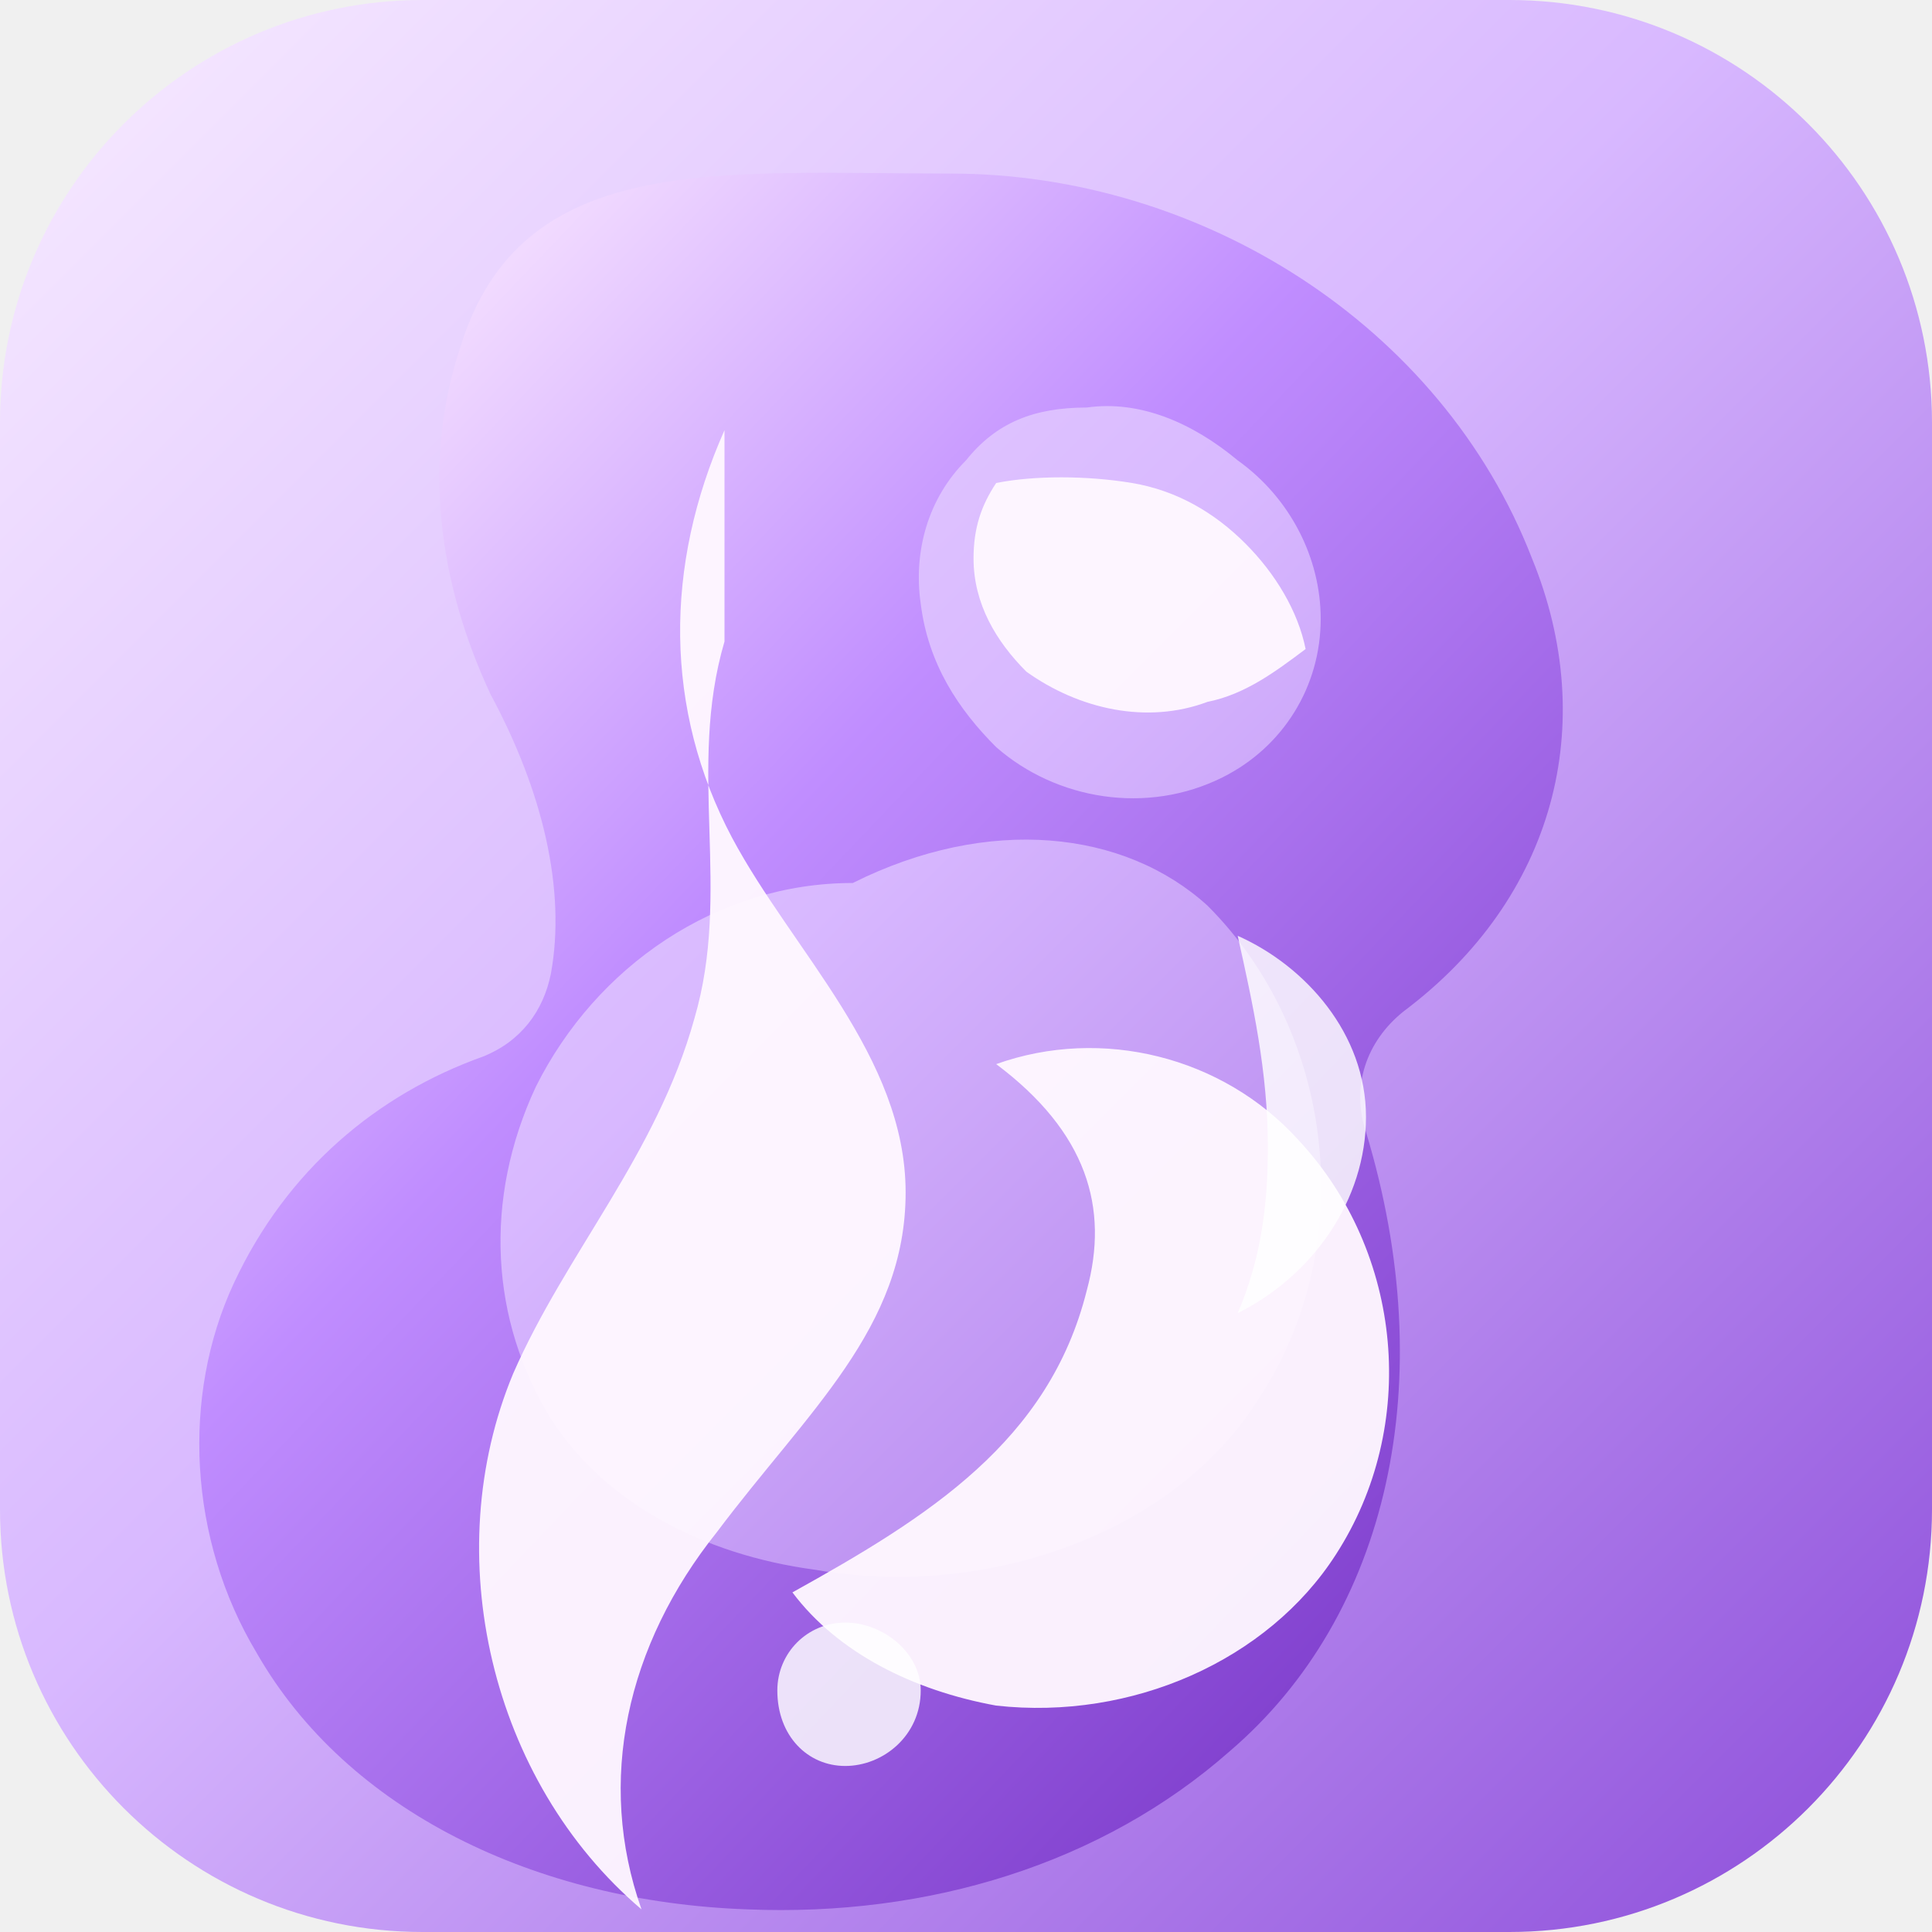
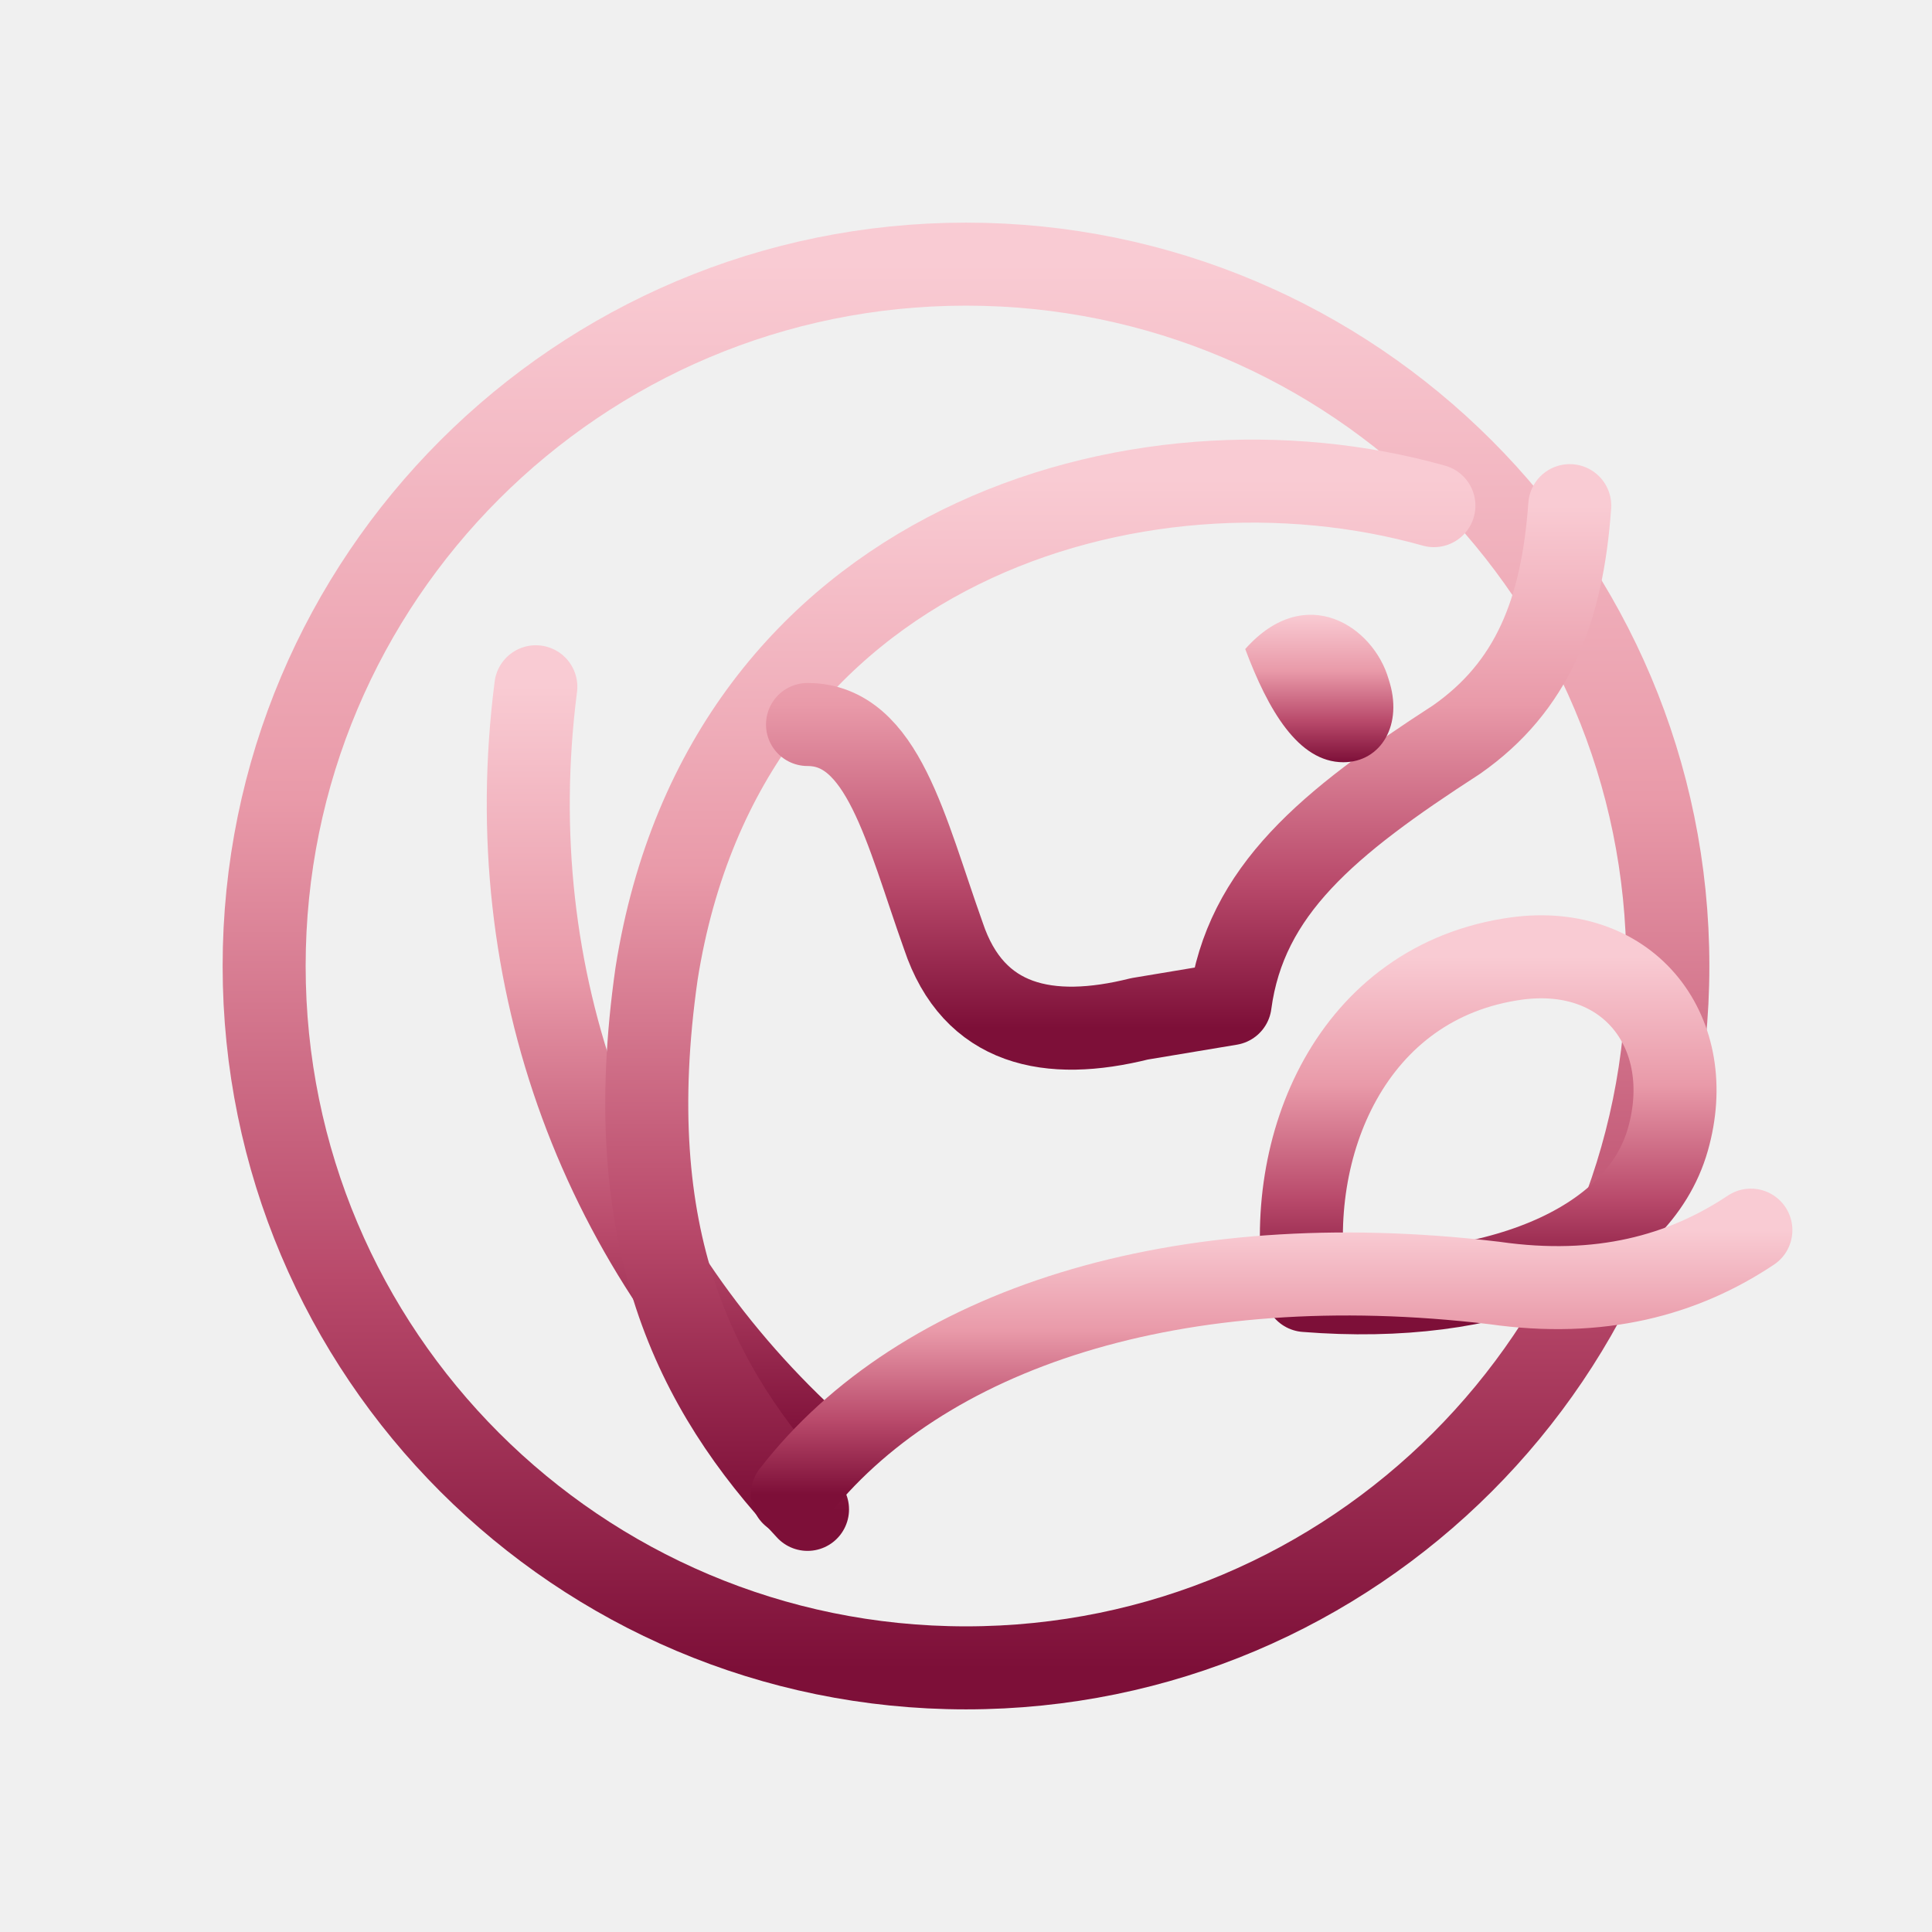
<svg xmlns="http://www.w3.org/2000/svg" viewBox="0 0 256 256" role="img" aria-labelledby="title desc">
  <defs>
-     <linearGradient id="bg" x1="0%" y1="0%" x2="100%" y2="100%">
-       <stop offset="0%" stop-color="#f8ecff" />
-       <stop offset="45%" stop-color="#d8b8ff" />
-       <stop offset="100%" stop-color="#8b4bd9" />
-     </linearGradient>
-     <linearGradient id="stroke" x1="15%" y1="10%" x2="85%" y2="95%">
-       <stop offset="0%" stop-color="#f3ddff" />
-       <stop offset="35%" stop-color="#c08dff" />
-       <stop offset="100%" stop-color="#7a38c9" />
+     <linearGradient id="softpink" x1="0%" y1="0%" x2="0%" y2="100%">
+       <stop offset="0%" stop-color="#F9CBD3" />
+       <stop offset="38%" stop-color="#E99AA9" />
+       <stop offset="72%" stop-color="#B94A6B" />
+       <stop offset="100%" stop-color="#7D0F38" />
    </linearGradient>
  </defs>
-   <rect width="256" height="256" rx="56" fill="url(#bg)" />
-   <path fill="url(#stroke)" d="M126 23c33 0 65 20 77 51 9 22 3 45-17 60-5 4-7 10-5 16 10 33 3 64-18 82-17 15-40 22-64 21-28-1-53-13-65-34-9-15-10-34-3-49 7-15 19-25 33-30 5-2 8-6 9-11 2-11-1-24-8-37-7-15-9-31-4-46 8-26 34-23 65-23Zm18 31c-7 0-12 2-16 7-5 5-7 12-6 19 1 8 5 14 10 19 8 7 20 9 30 4 8-4 13-12 13-21 0-8-4-16-11-21-6-5-13-8-20-7Zm-31 63c-18 0-34 11-42 27-7 15-6 31 2 44 7 11 20 18 35 20 23 4 48-5 59-23 13-20 10-48-7-65-11-10-29-12-47-3Z" />
-   <path fill="#fff8ff" d="M96 57c-8 18-8 37 1 54 8 15 23 29 23 47 0 18-13 29-25 45-12 15-16 33-10 50-20-17-27-47-17-71 7-16 19-29 24-47 5-17-1-33 4-50Zm54 7c6 1 11 4 15 8 4 4 7 9 8 14-4 3-8 6-13 7-8 3-17 1-24-4-4-4-7-9-7-15 0-4 1-7 3-10 5-1 12-1 18 0Zm-18 77c14-5 30-1 40 10 14 15 16 38 5 55-9 14-27 22-45 20-11-2-21-7-27-15 18-10 34-20 39-40 3-11 0-21-12-30Z" opacity=".95" />
-   <path fill="#ffffff" d="M164 124c9 4 17 13 17 24 0 11-7 21-17 26 3-7 4-14 4-22 0-10-2-19-4-28Zm-52 91c5 0 10 4 10 9 0 6-5 10-10 10s-9-4-9-10c0-5 4-9 9-9Z" opacity=".82" />
+   <g fill="none" stroke="url(#softpink)" stroke-width="11" stroke-linecap="round" stroke-linejoin="round">
+     <circle cx="128" cy="128" r="93" />
+     <path d="M 71 91 C 66 130 80 166 107 191" />
+     <path d="M 190 67 C 151 56 96 72 87 129 C 82 164 92 184 107 200" />
+     <path d="M 107 96 C 117 96 120 110 125 124 C 129 136 139 138 151 135 L 163 133 C 165 118 176 109 193 98 C 203 91 207 81 208 67" />
+     <path d="M 173 171 C 170 152 179 130 201 127 C 216 125 225 137 221 151 C 217 165 198 173 173 171" />
+     <path d="M 105 198 C 122 176 156 165 198 170 C 212 172 223 169 232 163" />
+   </g>
+   <path fill="url(#softpink)" stroke="none" d="M 165 86 C 168 94 172 101 178 101 C 183 101 186 96 184 90 C 182 83 173 77 165 86 Z" />
</svg>
